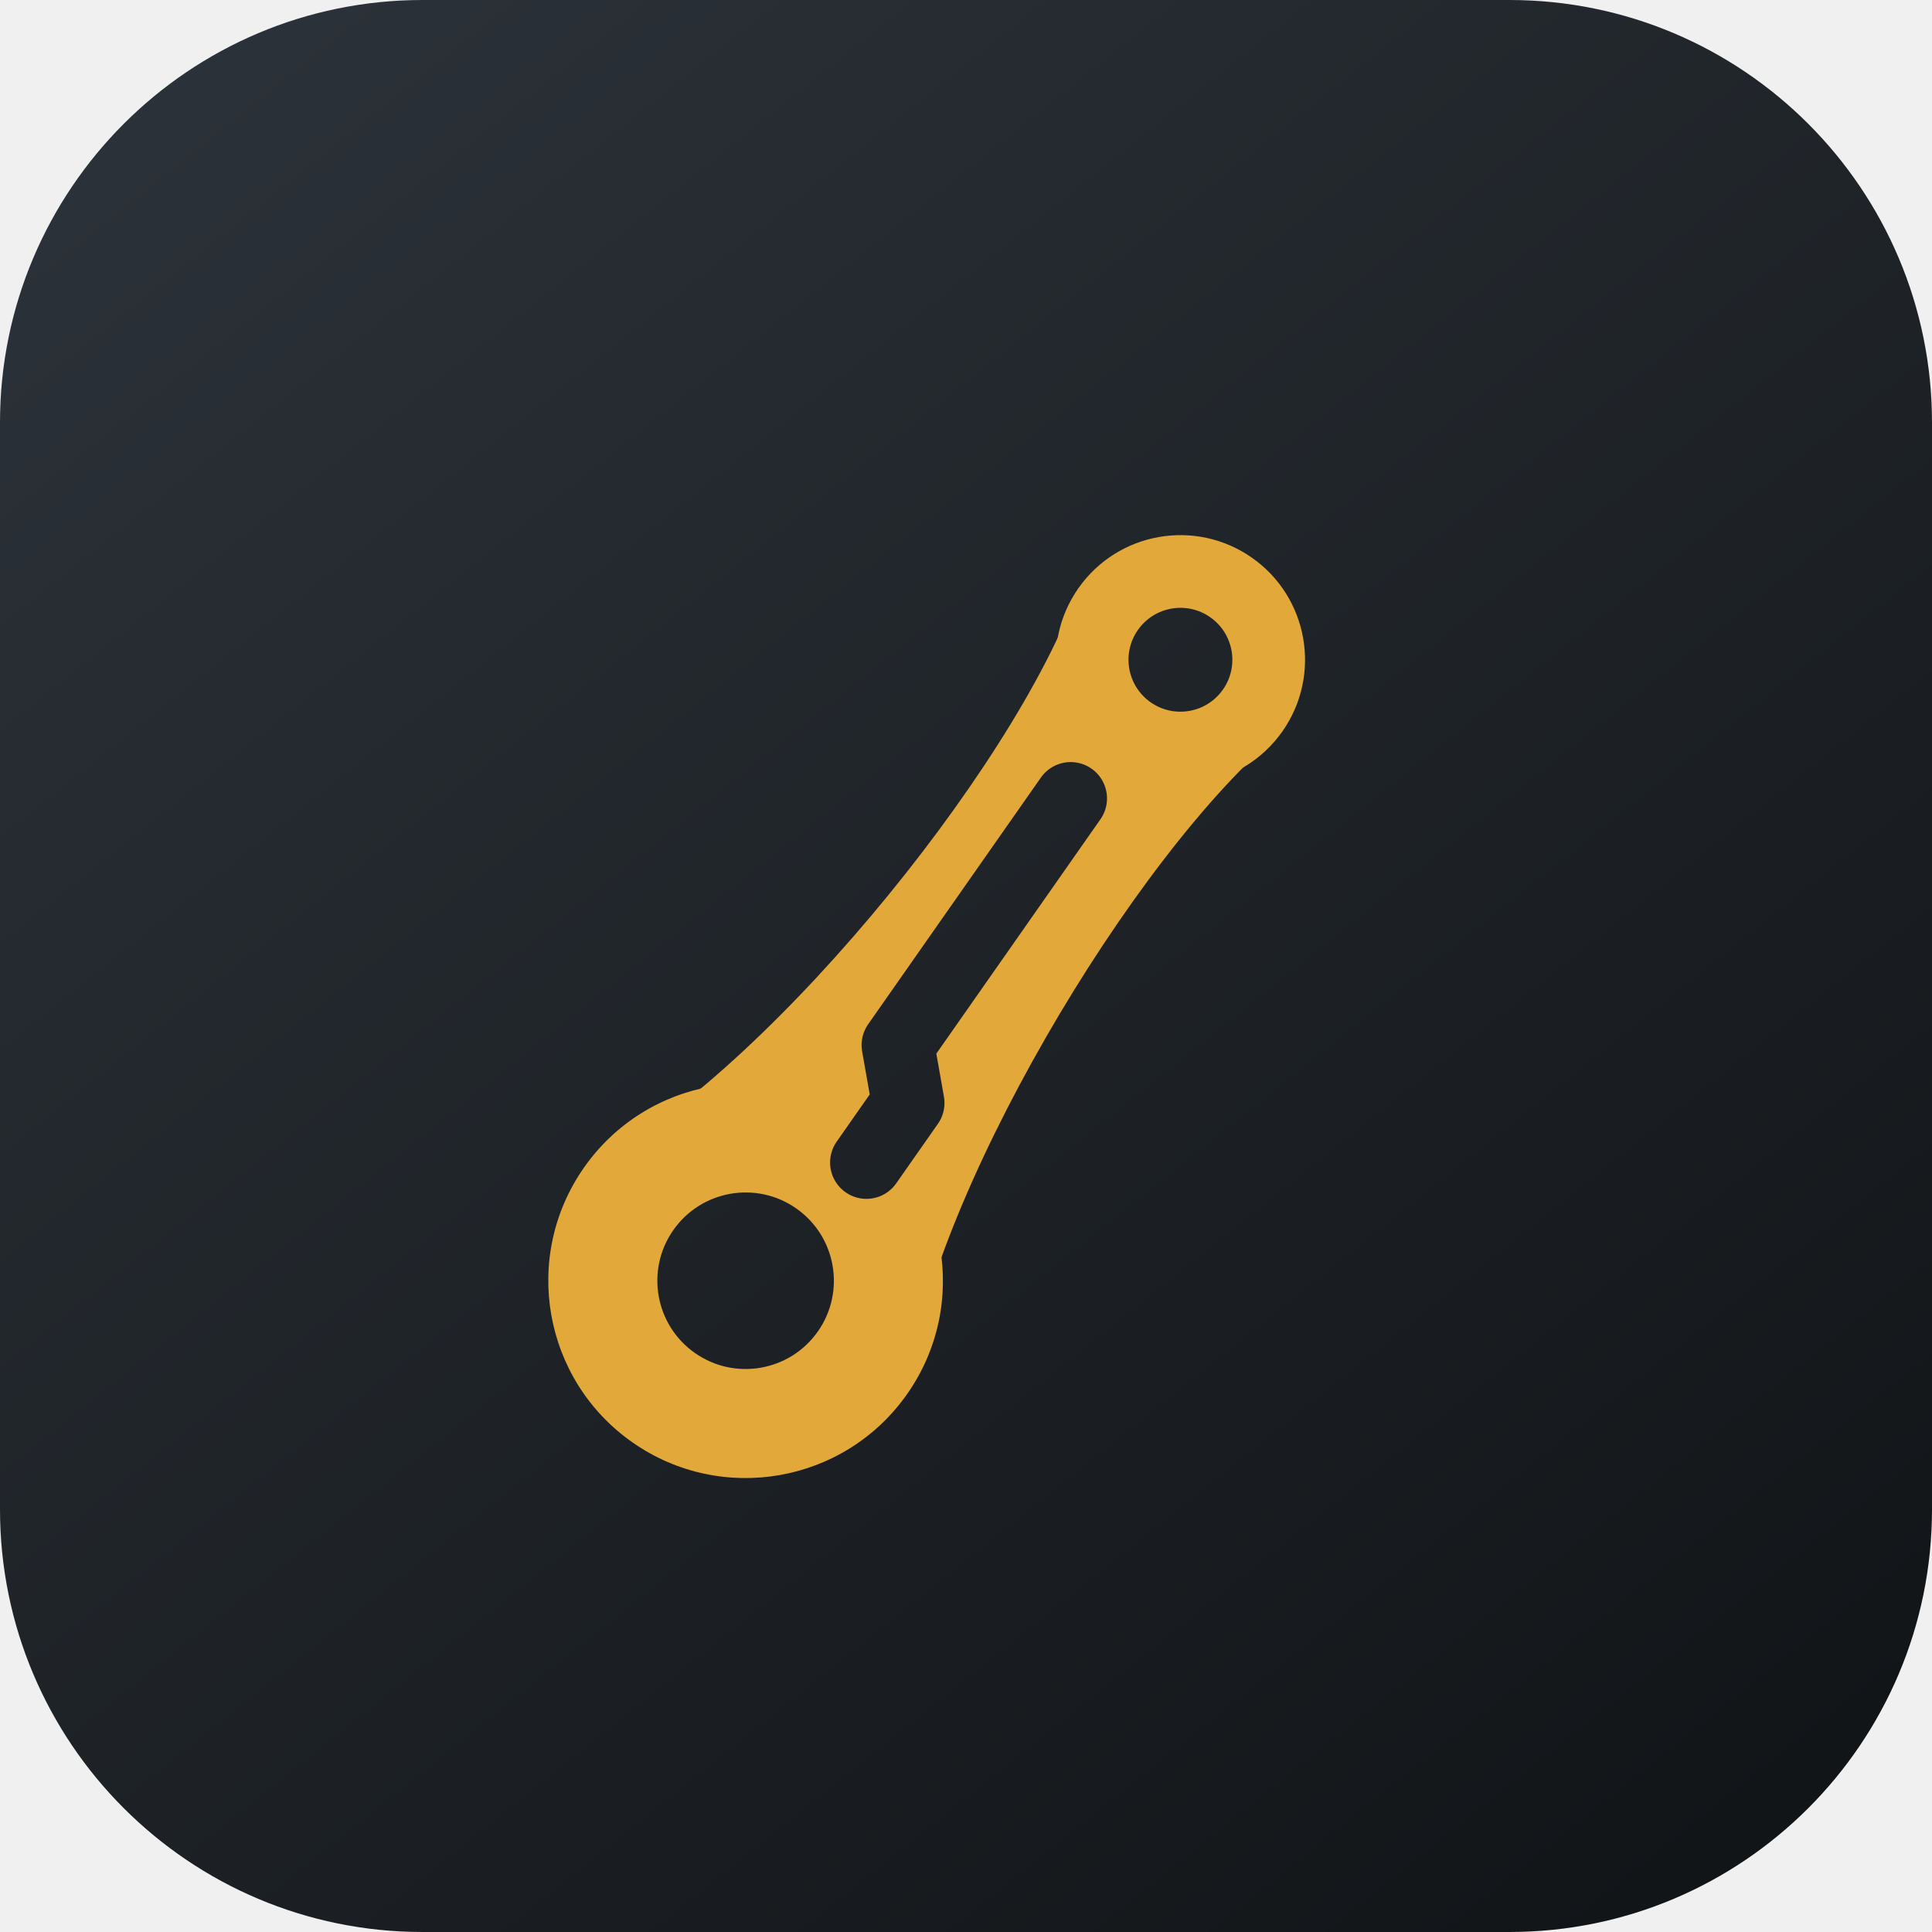
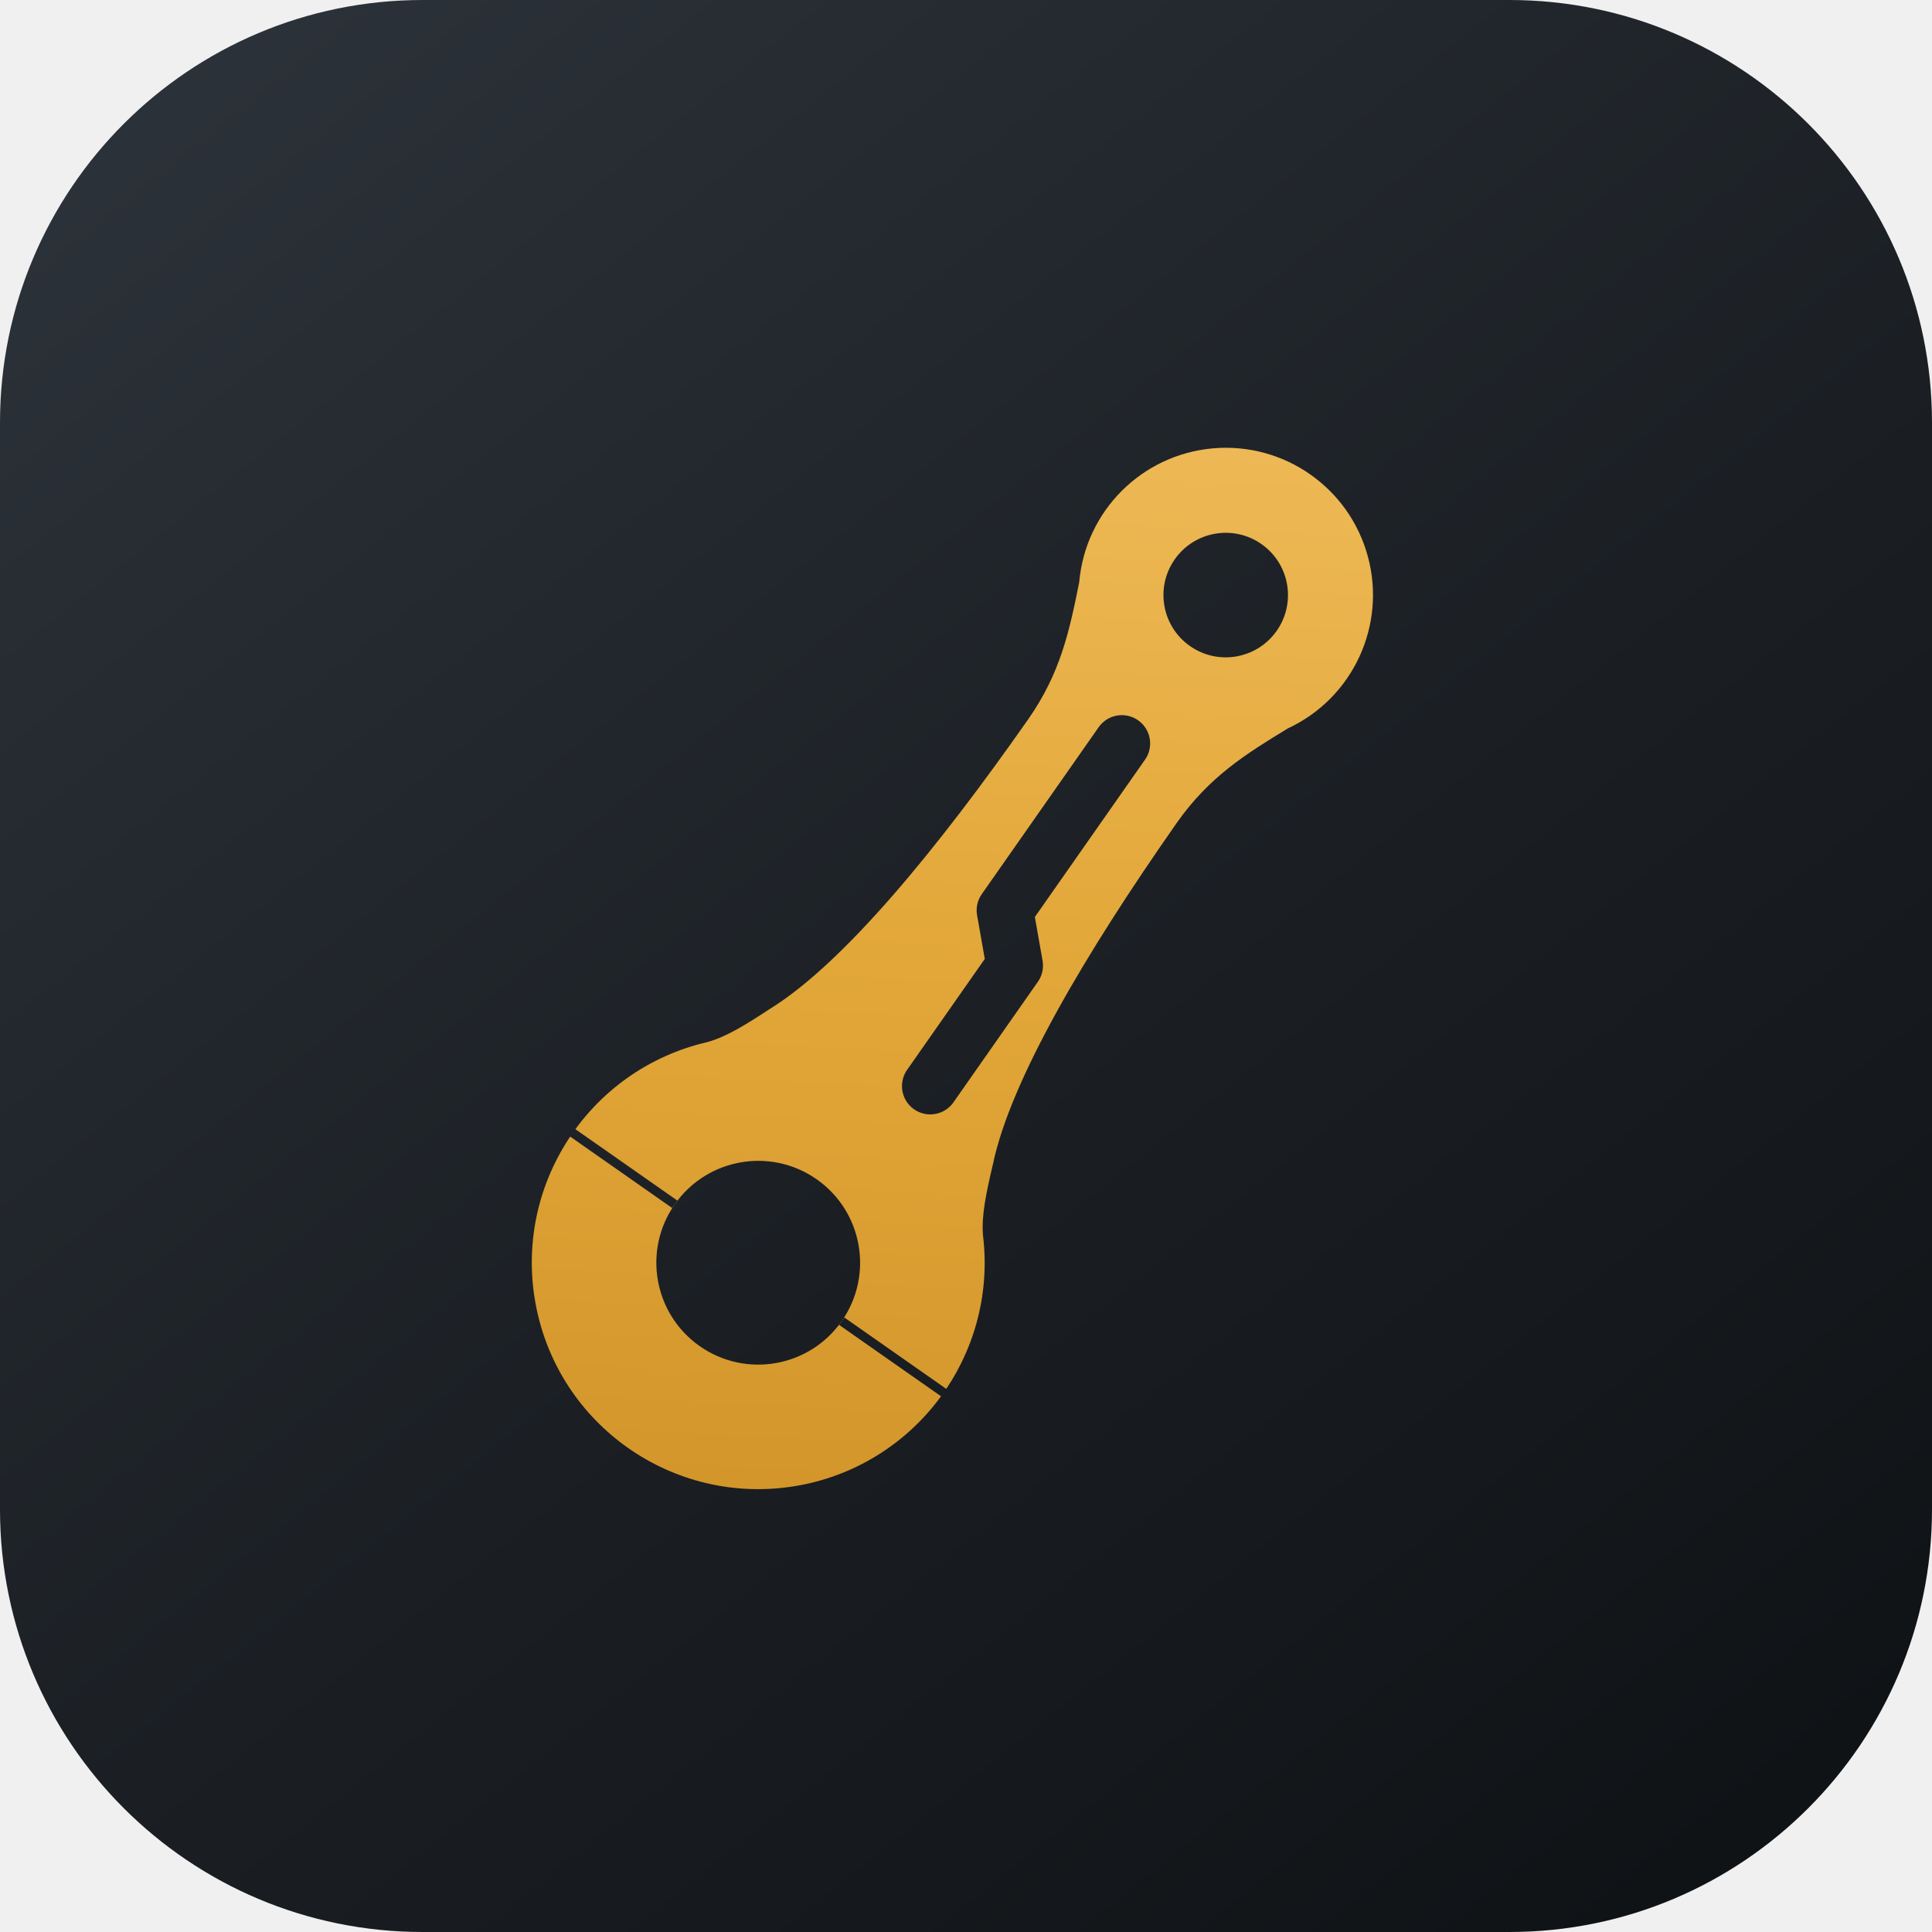
- <svg xmlns="http://www.w3.org/2000/svg" viewBox="0 0 64 64">
+ <svg xmlns="http://www.w3.org/2000/svg" viewBox="0 0 64 64" role="img">
  <defs>
-     <linearGradient id="s" x1="8" y1="2" x2="56" y2="62" gradientUnits="userSpaceOnUse">
+     <linearGradient id="slate" x1="8" y1="2" x2="56" y2="62" gradientUnits="userSpaceOnUse">
      <stop offset="0" stop-color="#2b3138" />
-       <stop offset="1" stop-color="#121518" />
+       <stop offset="0.55" stop-color="#1b1f24" />
+       <stop offset="1" stop-color="#101316" />
    </linearGradient>
-     <mask id="b">
+     <linearGradient id="amber" x1="60" y1="20" x2="196" y2="236" gradientUnits="userSpaceOnUse">
+       <stop offset="0" stop-color="#f2c062" />
+       <stop offset="0.5" stop-color="#e3a83a" />
+       <stop offset="1" stop-color="#cf9127" />
+     </linearGradient>
+     <mask id="cut">
      <rect width="256" height="256" fill="#fff" />
-       <circle cx="128" cy="202" r="17" fill="#000" />
-       <circle cx="128" cy="56" r="10" fill="#000" />
-       <path d="M126 90 L126 148 L134 156 L134 170" stroke="#000" stroke-width="14" stroke-linecap="round" stroke-linejoin="round" fill="none" />
+       <circle cx="128" cy="56" r="11" fill="#000" />
+       <circle cx="128" cy="200" r="18" fill="#000" />
+       <path d="M128 88 L128 124 L135 131 L135 157" stroke="#000" stroke-width="10" stroke-linecap="round" stroke-linejoin="round" fill="none" />
+       <path d="M86 200 H110 M146 200 H170" stroke="#000" stroke-width="1.6" />
    </mask>
  </defs>
-   <rect width="64" height="64" rx="14" fill="url(#s)" />
-   <g transform="translate(32 32) rotate(35) scale(0.172) translate(-128 -128)">
-     <g mask="url(#b)" fill="#e3a83a">
-       <path d="M104 56 C 114 92 108 170 90 202 L 166 202 C 148 170 142 92 152 56 Z" />
-       <circle cx="128" cy="202" r="38" />
-       <circle cx="128" cy="56" r="24" />
-     </g>
+   <rect width="64" height="64" rx="14" fill="url(#slate)" />
+   <g transform="translate(32 32) rotate(35) scale(0.1875) translate(-128 -136)">
+     <path mask="url(#cut)" fill="url(#amber)" d="M 150.5 69 A 26 26 0 1 0 105.5 69 C 109 77 112 84 112 94 C 112 122 110 148 104 162 C 102 167 100.5 170.5 98.3 173.2 A 40 40 0 1 0 157.7 173.2 C 155.5 170.5 154 167 152 162 C 146 148 144 122 144 94 C 144 84 147 77 150.5 69 Z" />
  </g>
</svg>
